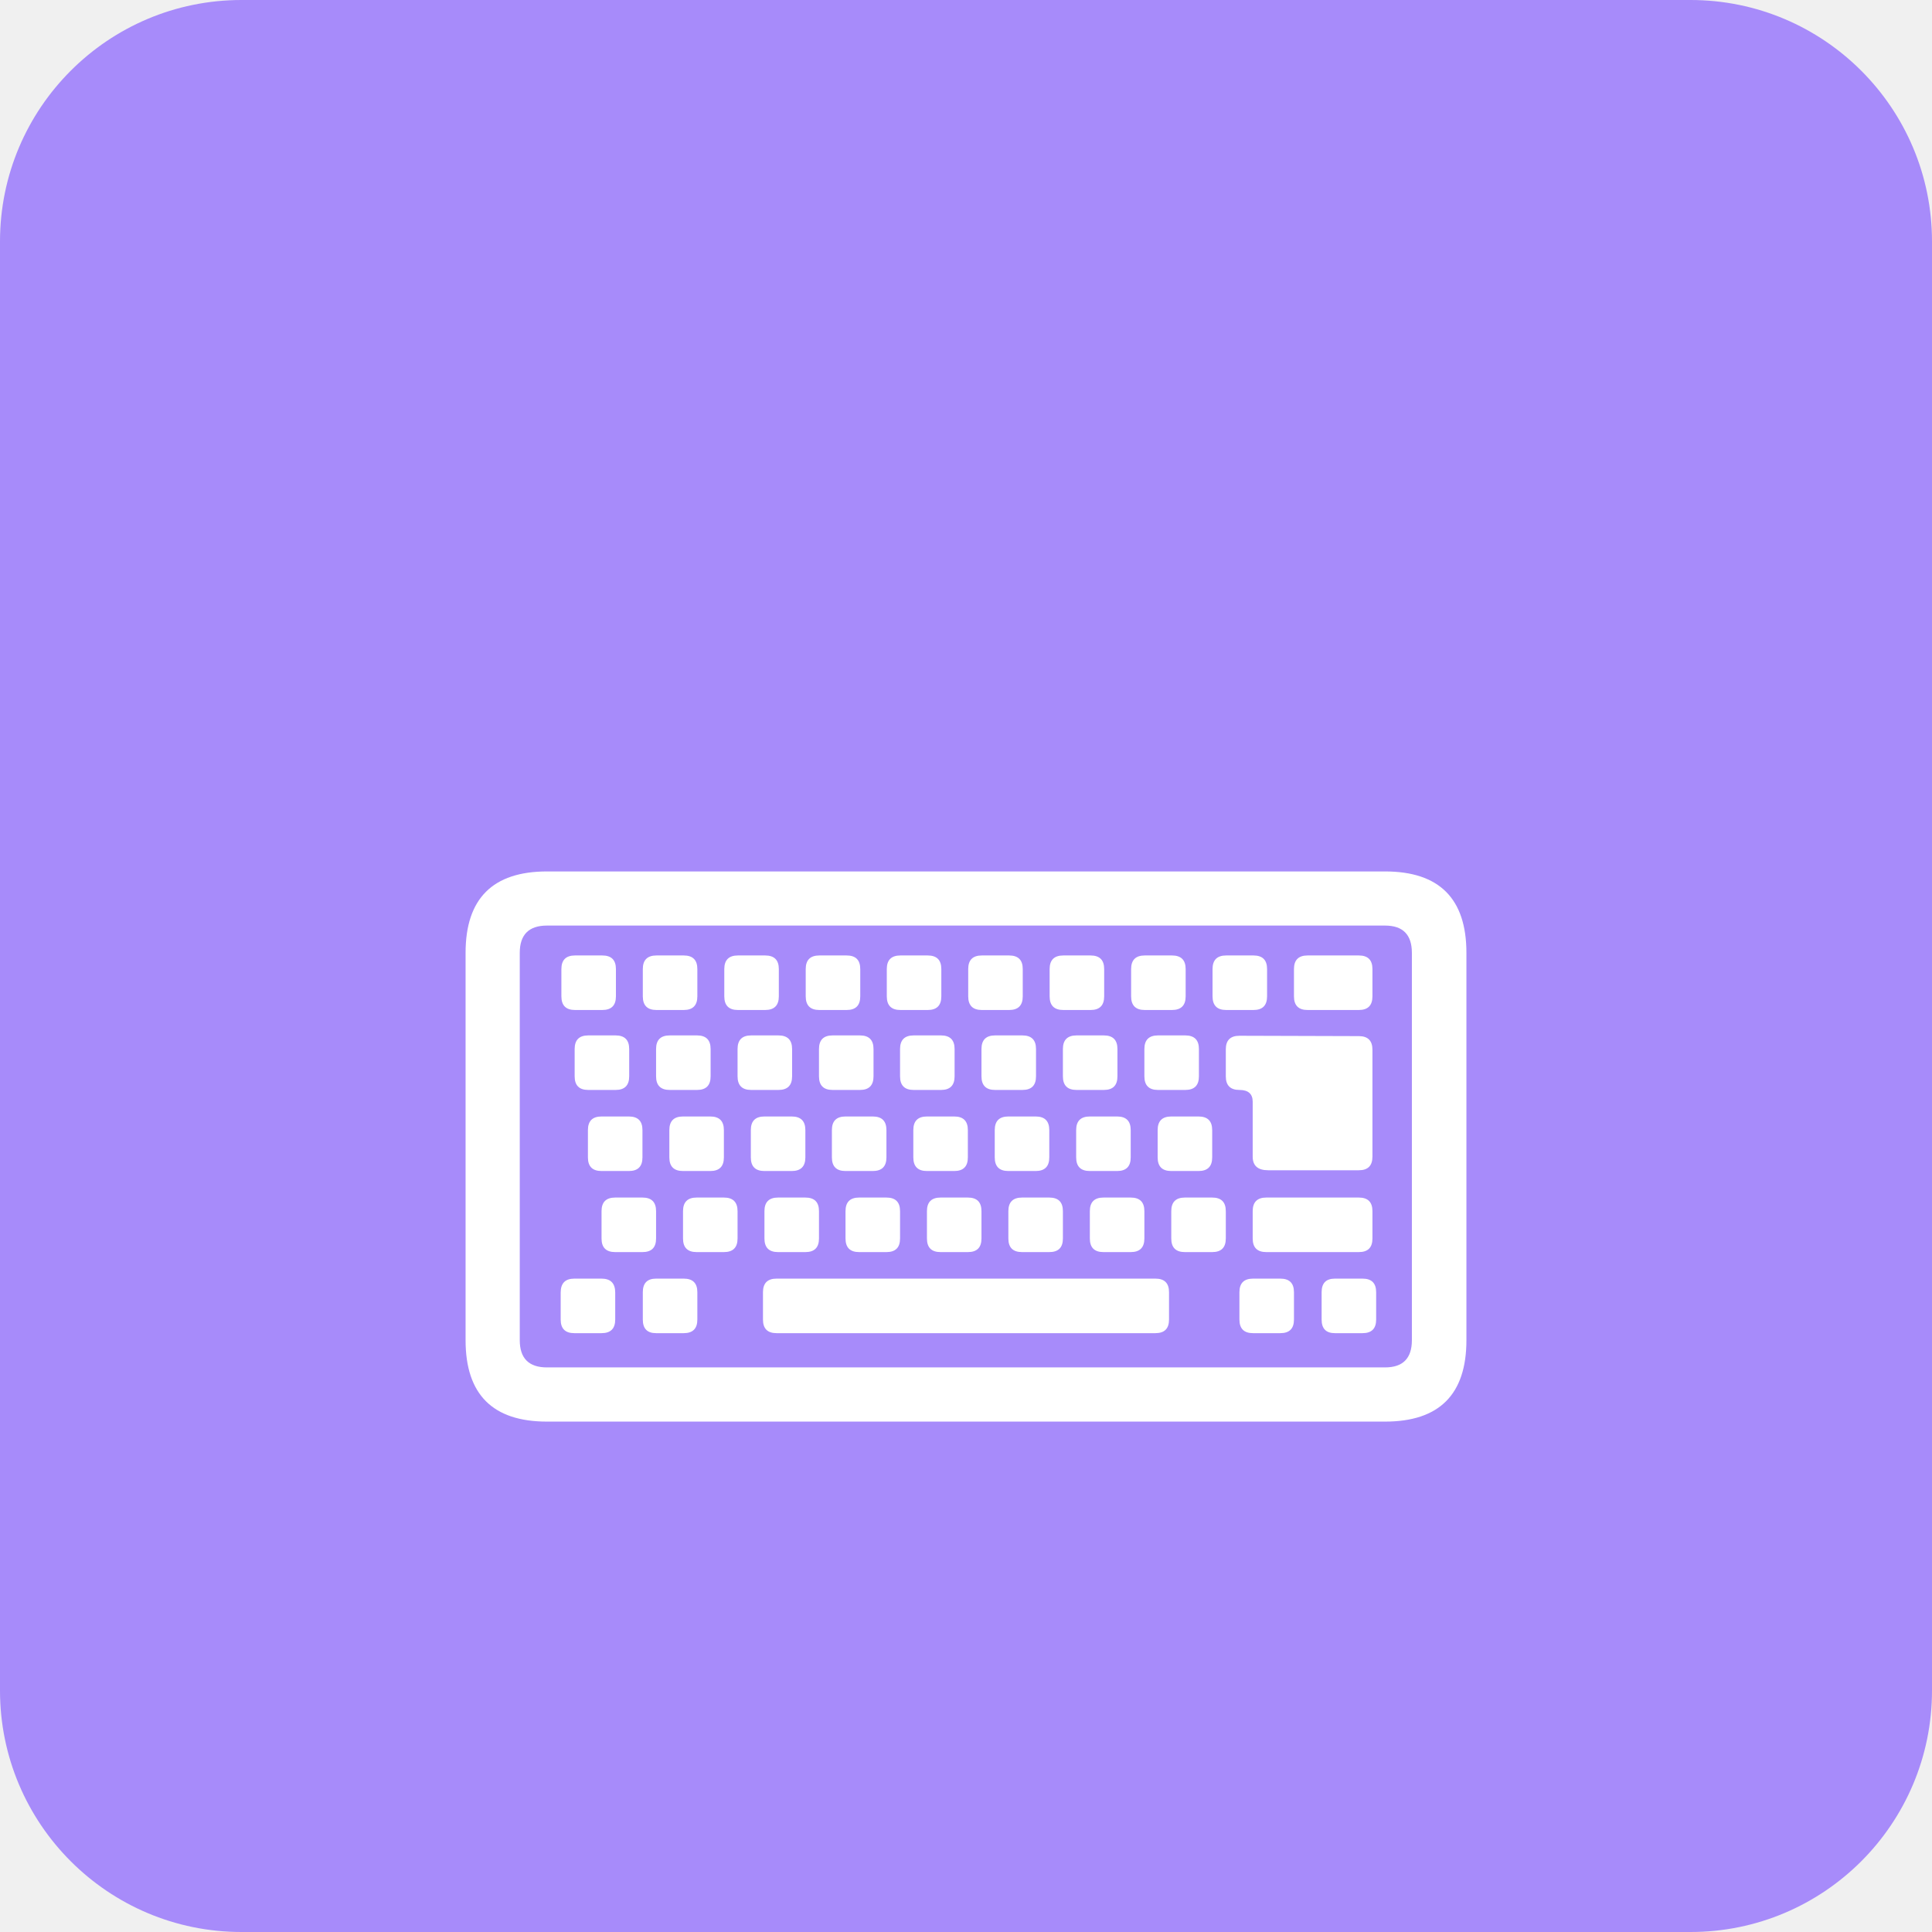
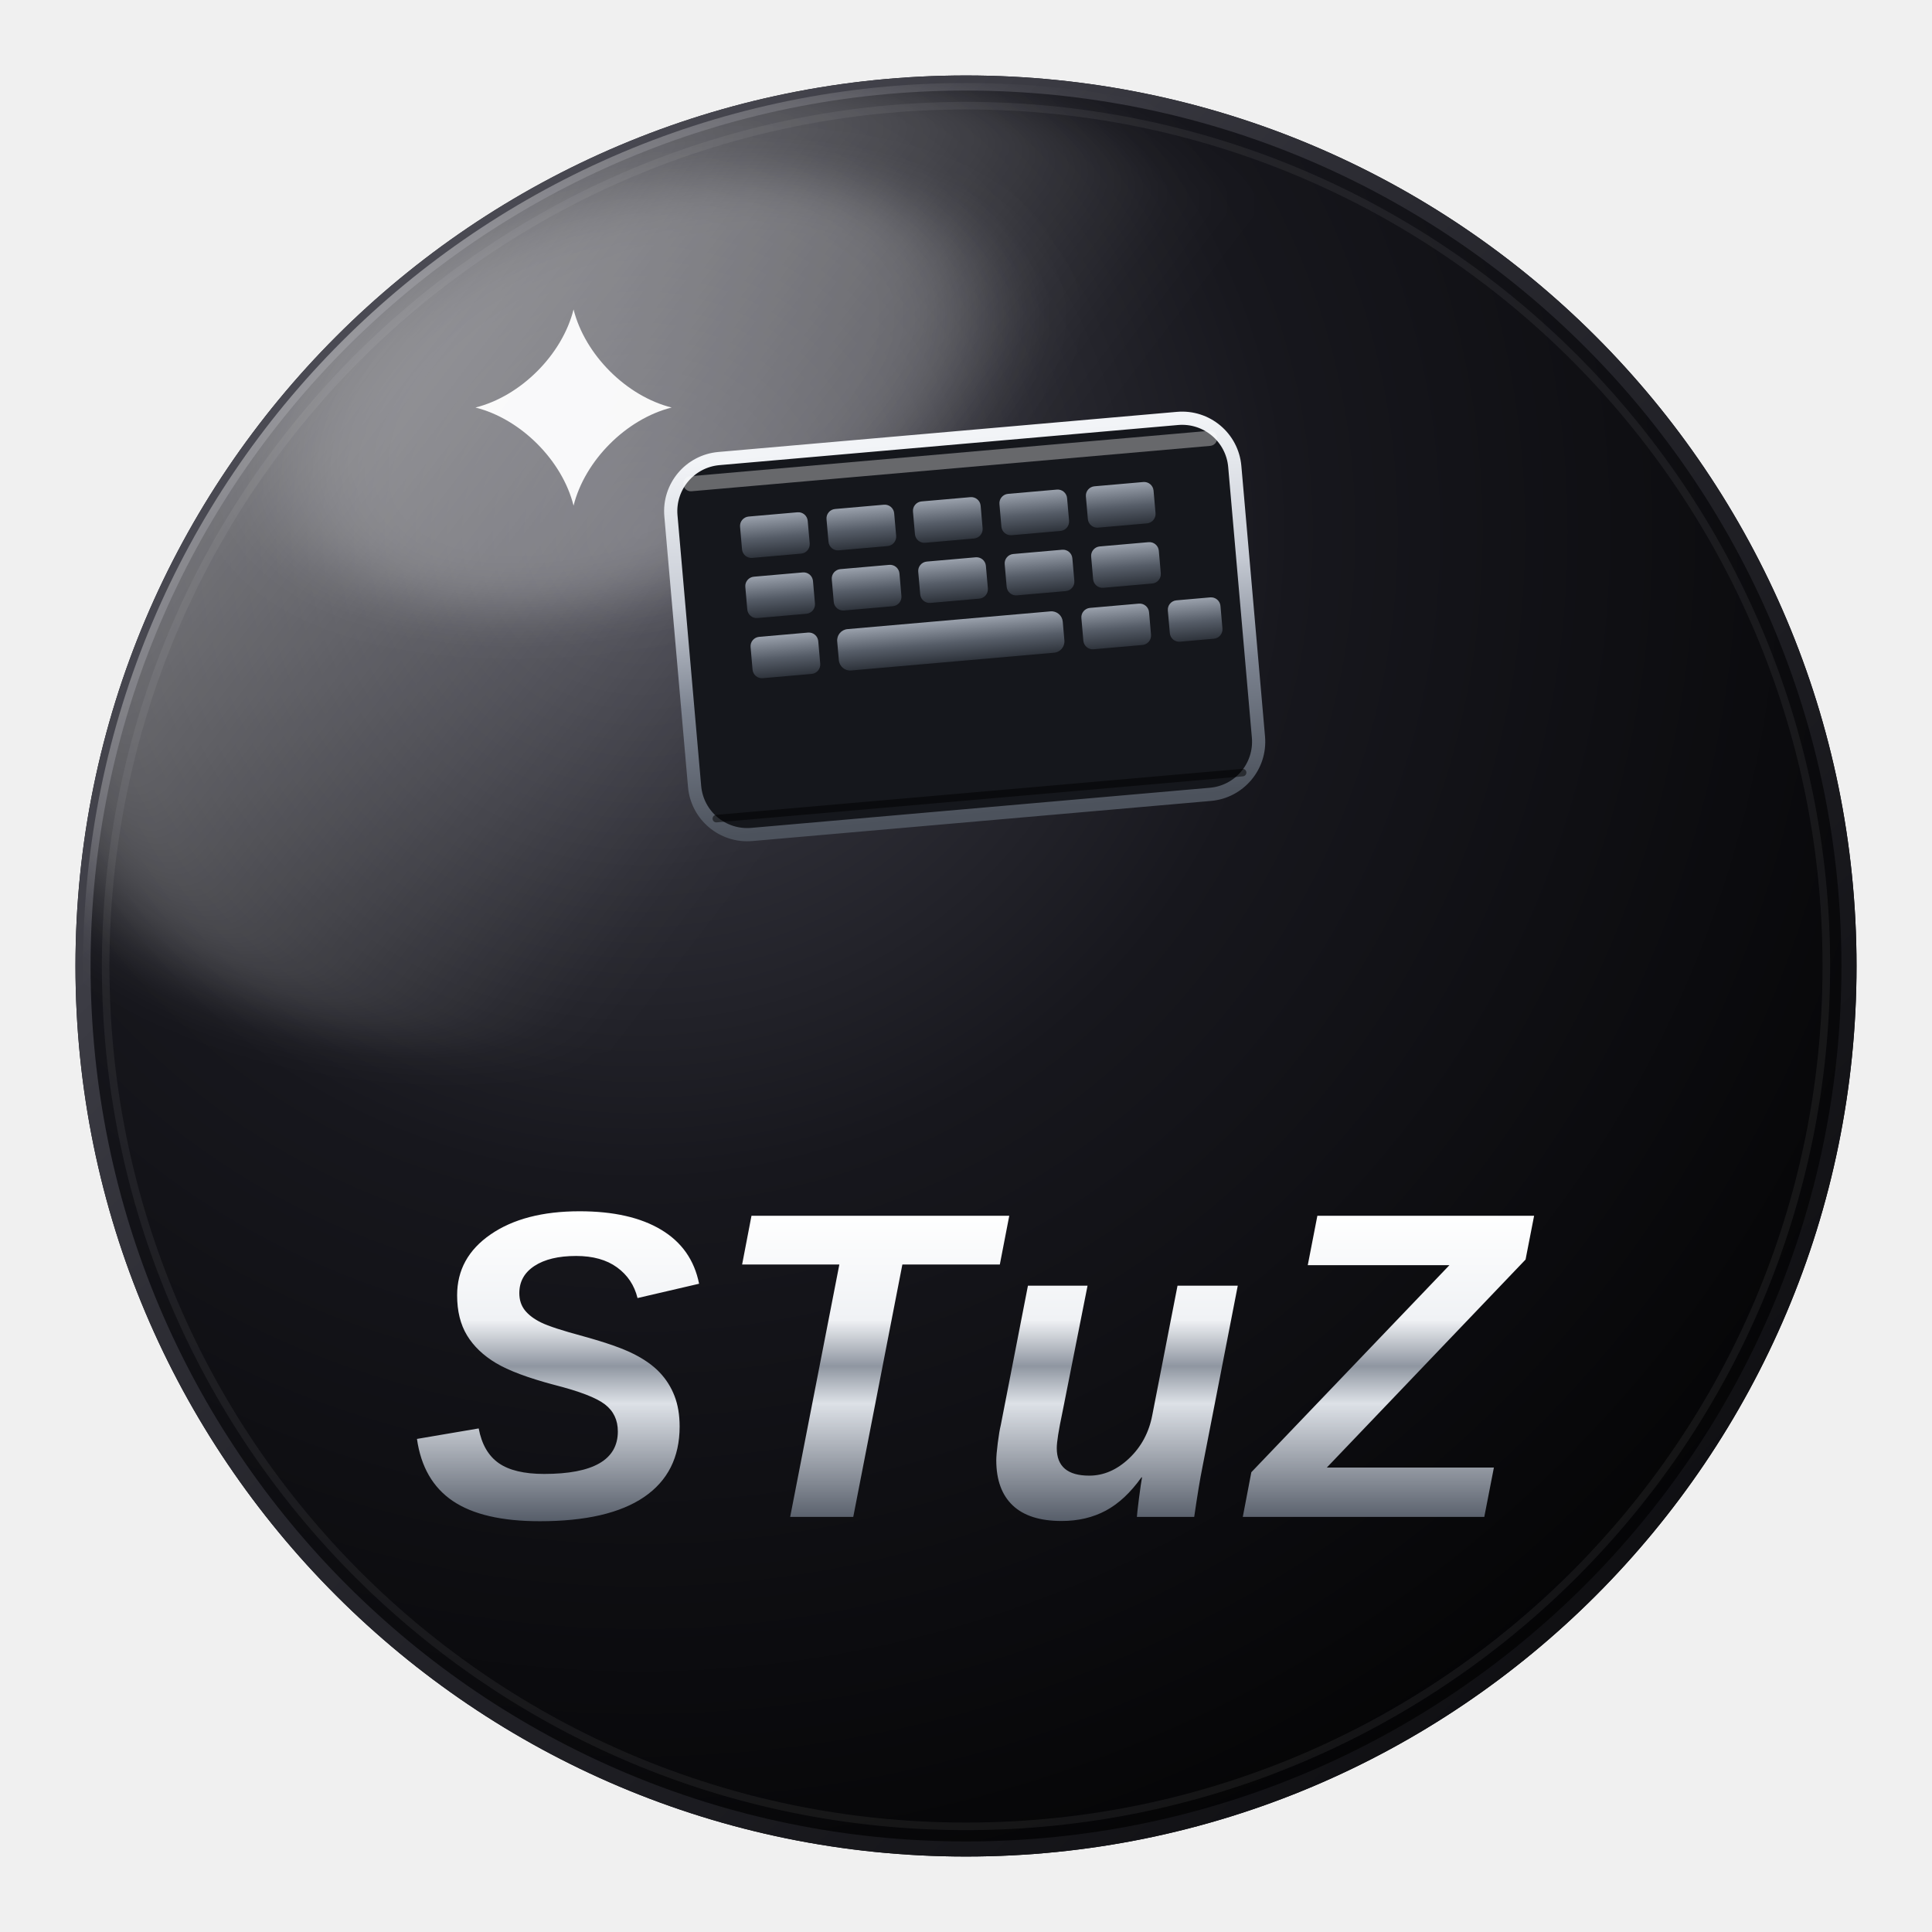
<svg xmlns="http://www.w3.org/2000/svg" width="512" height="512" viewBox="0 0 512 512">
-   <rect width="512" height="512" rx="64" fill="#a78bfa" />
-   <text x="256" y="320" font-family="Inter, sans-serif" font-size="200" font-weight="bold" fill="#fff" text-anchor="middle" dominant-baseline="middle">⌨</text>
+   <defs>
+     <radialGradient id="btn" cx="32%" cy="26%" r="90%">
+       <stop offset="0%" stop-color="#41414b" />
+       <stop offset="40%" stop-color="#17171d" />
+       <stop offset="100%" stop-color="#000000" />
+     </radialGradient>
+     <linearGradient id="rim" x1="0%" y1="0%" x2="100%" y2="100%">
+       <stop offset="0%" stop-color="#5c5c66" />
+       <stop offset="40%" stop-color="#2a2a31" />
+       <stop offset="100%" stop-color="#08080a" />
+     </linearGradient>
+     <linearGradient id="gloss" x1="0%" y1="0%" x2="60%" y2="70%">
+       <stop offset="0%" stop-color="#ffffff" stop-opacity="0.55" />
+       <stop offset="100%" stop-color="#ffffff" stop-opacity="0" />
+     </linearGradient>
+     <linearGradient id="chrome" x1="0%" y1="0%" x2="0%" y2="100%">
+       <stop offset="0%" stop-color="#f2f4f7" />
+       <stop offset="38%" stop-color="#c6cbd4" />
+       <stop offset="65%" stop-color="#7d8491" />
+       <stop offset="100%" stop-color="#4c525c" />
+     </linearGradient>
+     <linearGradient id="key" x1="0%" y1="0%" x2="0%" y2="100%">
+       <stop offset="0%" stop-color="#9aa1ac" />
+       <stop offset="55%" stop-color="#565d68" />
+       <stop offset="100%" stop-color="#2e333b" />
+     </linearGradient>
+     <linearGradient id="metal" x1="0%" y1="0%" x2="0%" y2="100%">
+       <stop offset="0%" stop-color="#ffffff" />
+       <stop offset="35%" stop-color="#f0f2f5" />
+       <stop offset="50%" stop-color="#8f96a1" />
+       <stop offset="62%" stop-color="#dde1e7" />
+       <stop offset="100%" stop-color="#565d69" />
+     </linearGradient>
+     <filter id="soft" x="-40%" y="-40%" width="180%" height="180%">
+       <feGaussianBlur stdDeviation="10" />
+     </filter>
+     <clipPath id="circle">
+       <circle cx="256" cy="256" r="234" />
+     </clipPath>
+   </defs>
+   <circle cx="256" cy="256" r="236" fill="url(#btn)" />
+   <circle cx="256" cy="256" r="234" fill="none" stroke="url(#rim)" stroke-width="4" />
+   <circle cx="256" cy="256" r="228" fill="none" stroke="#ffffff" stroke-opacity="0.06" stroke-width="2" />
+   <g clip-path="url(#circle)">
+     <ellipse cx="176" cy="150" rx="175" ry="120" fill="url(#gloss)" filter="url(#soft)" transform="rotate(-22 176 150)" />
+     <ellipse cx="168" cy="104" rx="95" ry="52" fill="#ffffff" fill-opacity="0.22" filter="url(#soft)" transform="rotate(-18 168 104)" />
+   </g>
+   <path d="M152 82 C155 94 166 105 178 108 C166 111 155 122 152 134 C149 122 138 111 126 108 C138 105 149 94 152 82 Z" fill="#ffffff" opacity="0.95" />
+   <g transform="rotate(-5 256 170)">
+     <rect x="181" y="116" width="150" height="100" rx="14" fill="#15171c" stroke="url(#chrome)" stroke-width="3.5" />
+     <rect x="185" y="120" width="142" height="4" rx="2" fill="#ffffff" fill-opacity="0.35" />
+     <g>
+       <rect x="199" y="132" width="18" height="11" rx="2.5" fill="url(#key)" />
+       <rect x="222" y="132" width="18" height="11" rx="2.5" fill="url(#key)" />
+       <rect x="245" y="132" width="18" height="11" rx="2.5" fill="url(#key)" />
+       <rect x="268" y="132" width="18" height="11" rx="2.5" fill="url(#key)" />
+       <rect x="291" y="132" width="18" height="11" rx="2.5" fill="url(#key)" />
+     </g>
+     <g>
+       <rect x="199" y="148" width="18" height="11" rx="2.5" fill="url(#key)" />
+       <rect x="222" y="148" width="18" height="11" rx="2.5" fill="url(#key)" />
+       <rect x="245" y="148" width="18" height="11" rx="2.5" fill="url(#key)" />
+       <rect x="268" y="148" width="18" height="11" rx="2.5" fill="url(#key)" />
+       <rect x="291" y="148" width="18" height="11" rx="2.5" fill="url(#key)" />
+     </g>
+     <g>
+       <rect x="199" y="164" width="18" height="11" rx="2.5" fill="url(#key)" />
+       <rect x="222" y="164" width="60" height="11" rx="3" fill="url(#key)" />
+       <rect x="287" y="164" width="18" height="11" rx="2.5" fill="url(#key)" />
+       <rect x="310" y="164" width="14" height="11" rx="2.5" fill="url(#key)" />
+     </g>
+     <rect x="185" y="210" width="142" height="2" rx="1" fill="#000000" fill-opacity="0.5" />
+   </g>
+   <text x="256" y="402" font-family="'Arial Black','Arial','Helvetica',sans-serif" font-size="116" font-style="italic" font-weight="900" fill="url(#metal)" text-anchor="middle" letter-spacing="2">STuZ</text>
</svg>
